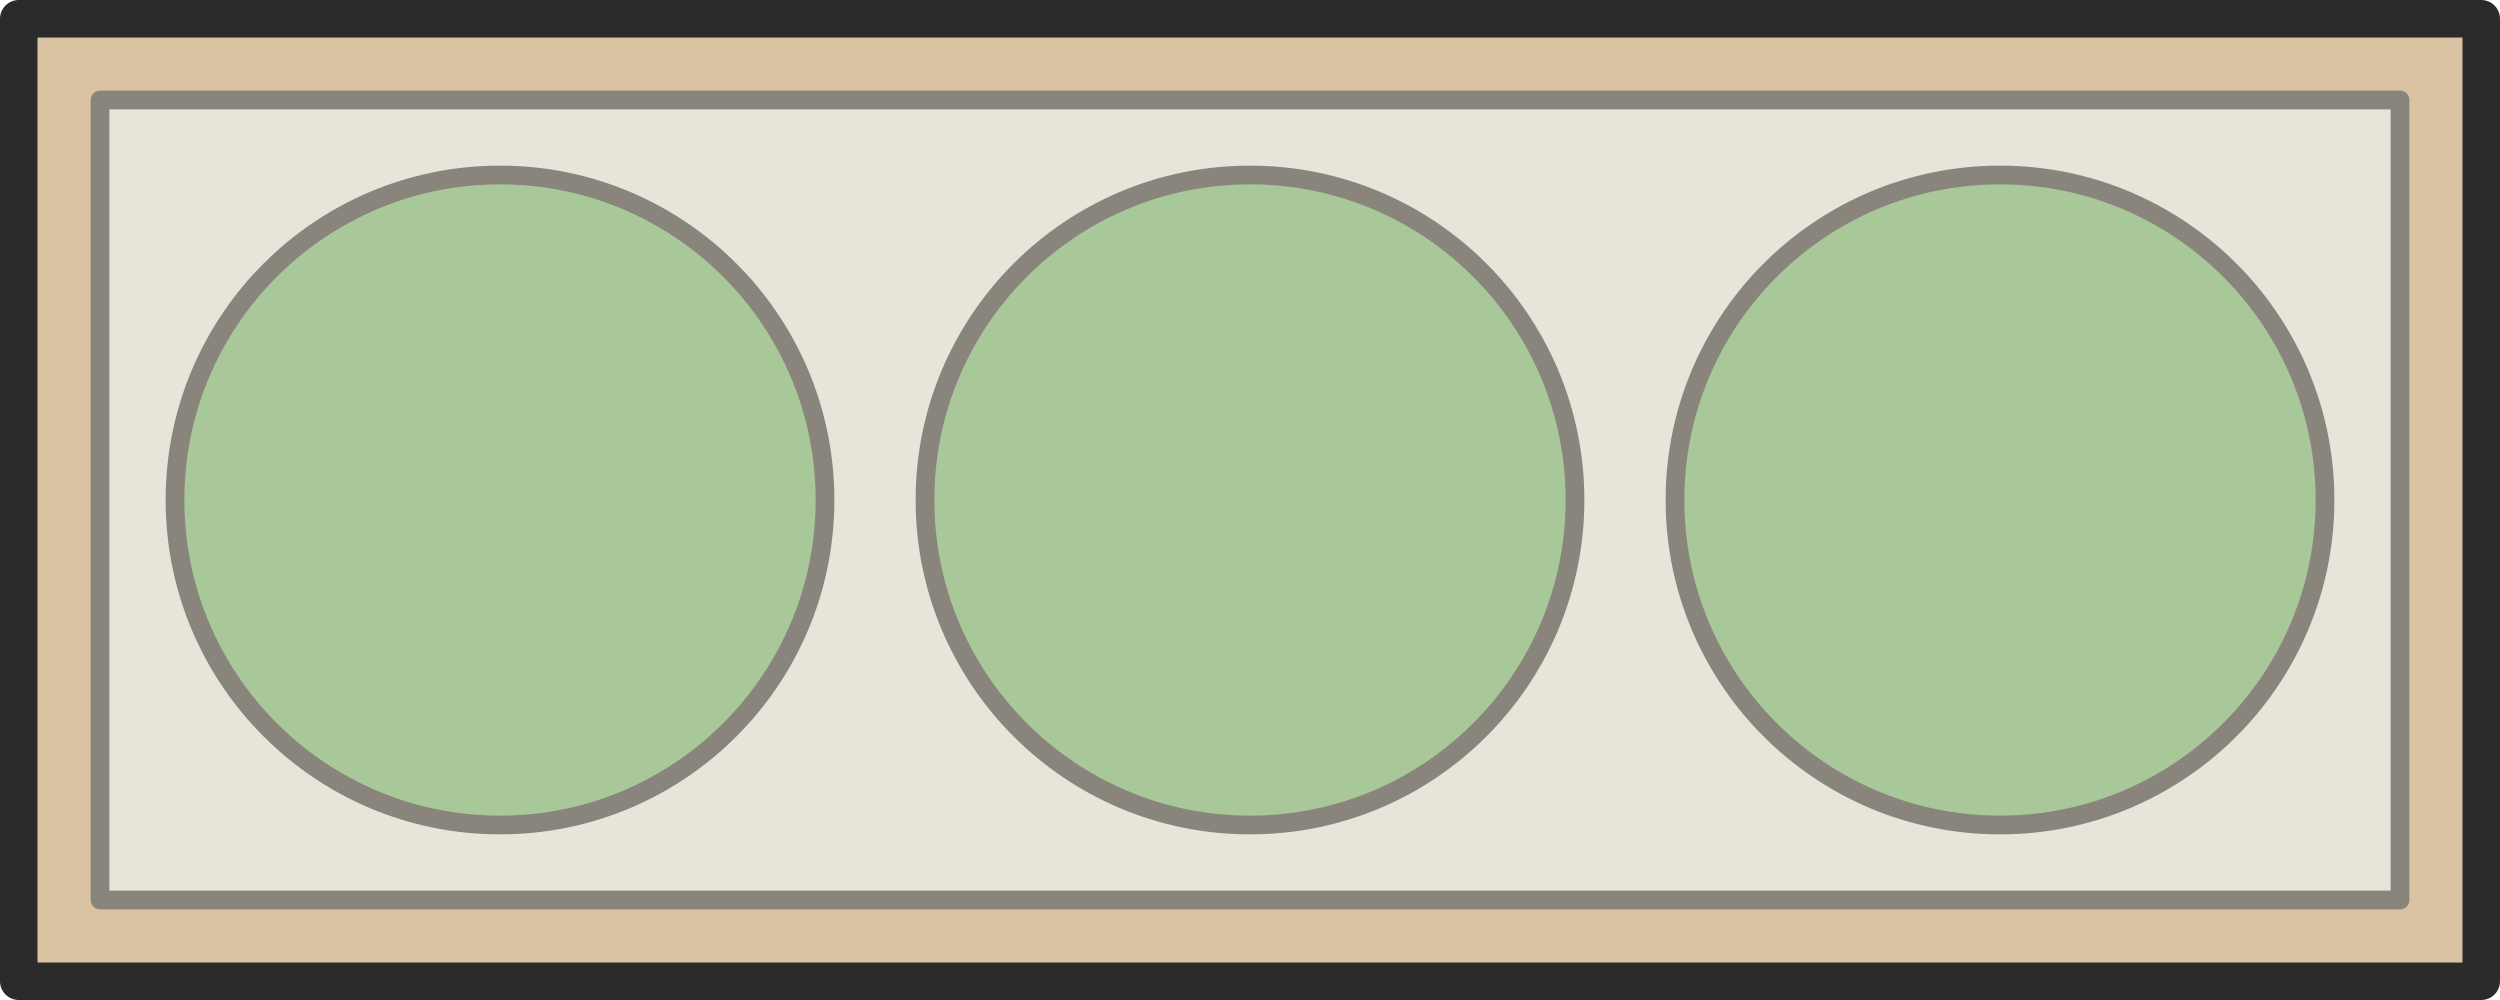
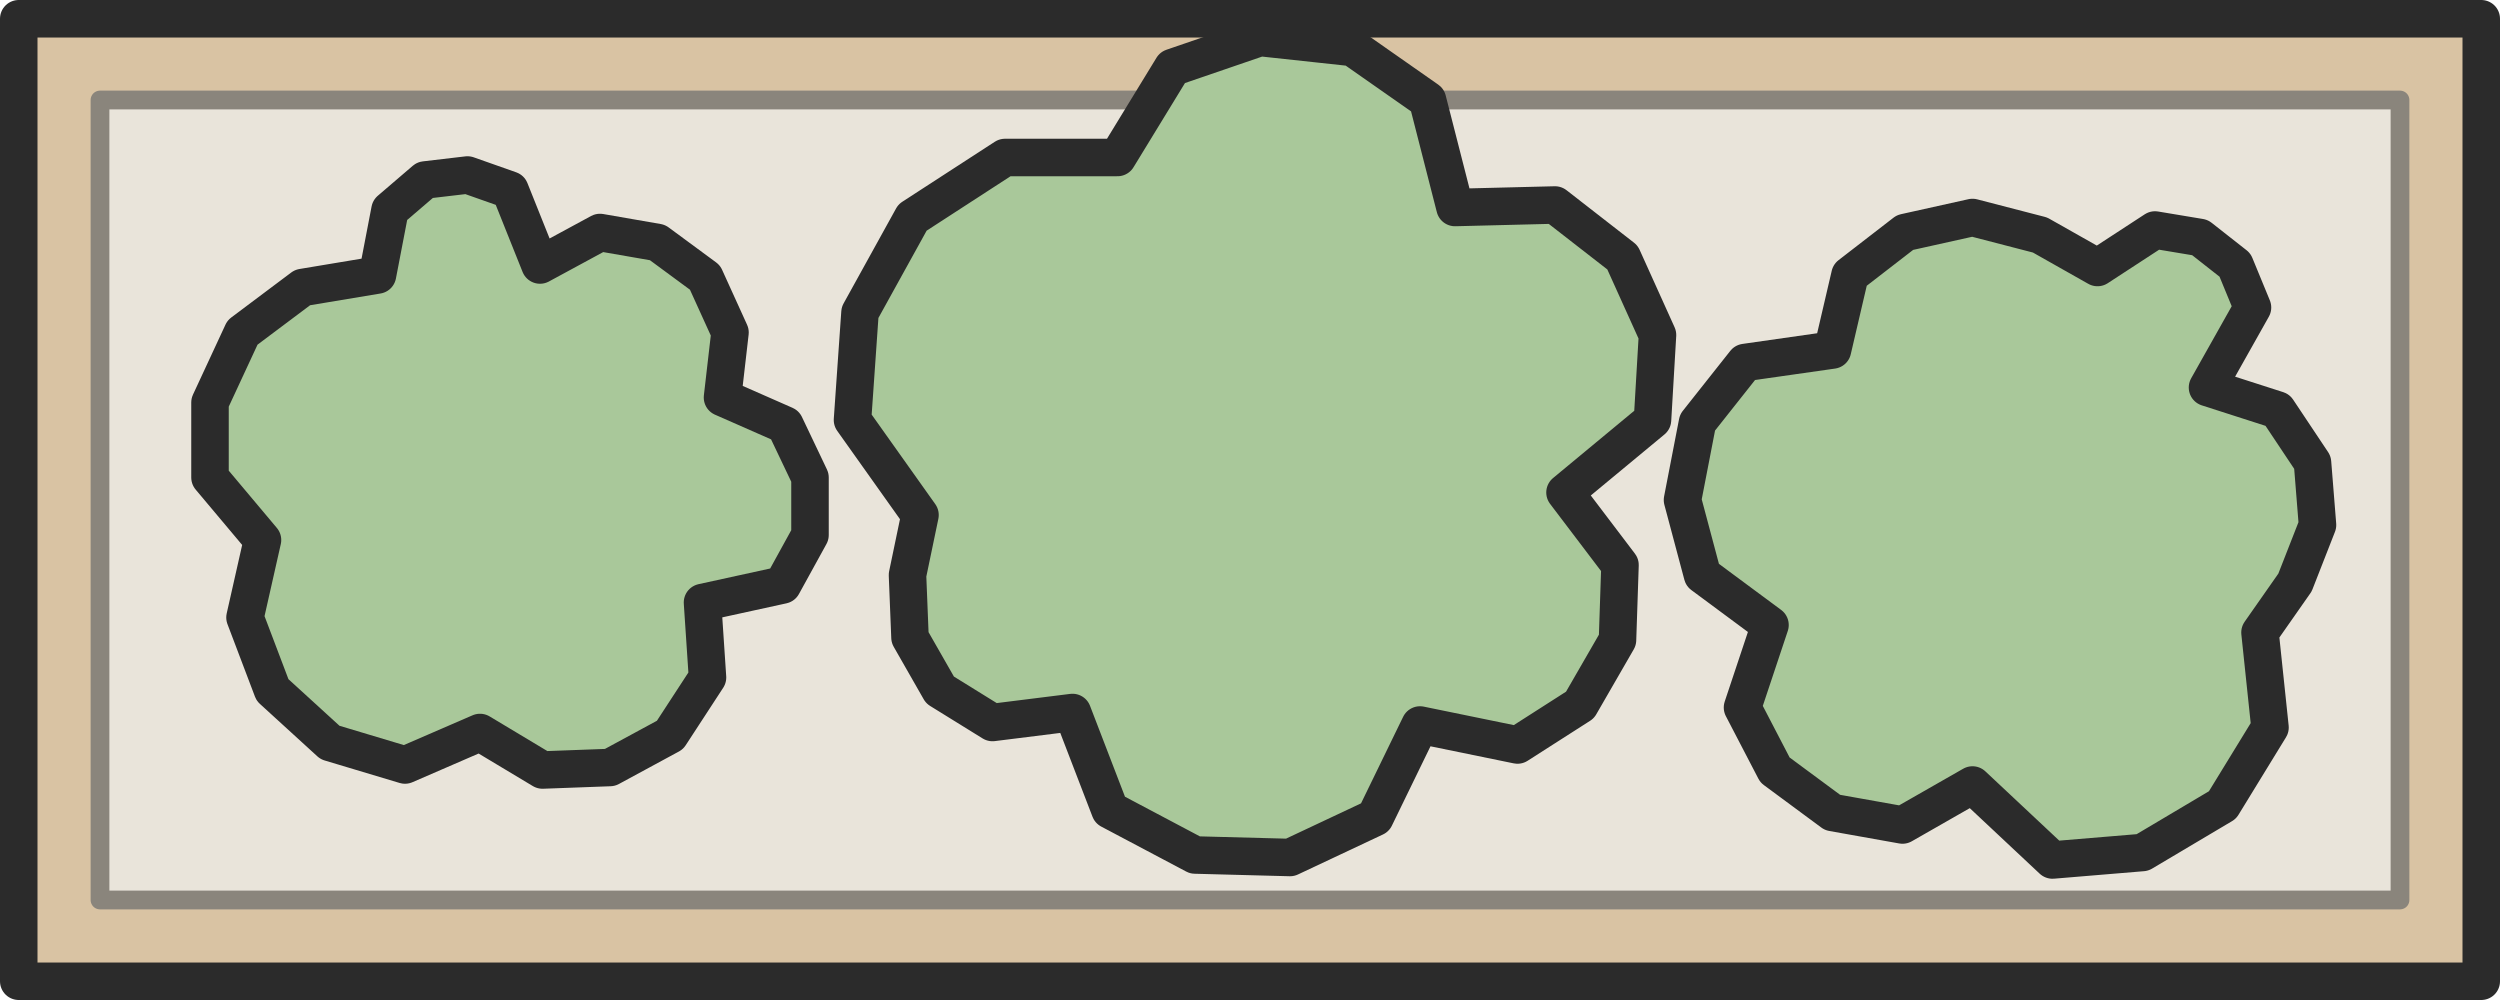
<svg xmlns="http://www.w3.org/2000/svg" viewBox="0 0 100 40" width="200" height="80" preserveAspectRatio="none" stroke-linejoin="round" stroke-linecap="round">
  <rect x="0.75" y="0.75" width="98.5" height="38.5" rx="0" fill="#d9c3a3" stroke="#2b2b2b" stroke-width="1.5" />
  <rect x="4" y="4" width="92" height="32" rx="0" fill="#e9e4da" stroke="#8a857c" stroke-width="0.75" />
-   <ellipse cx="20" cy="20" rx="13" ry="13" fill="#a9c89a" stroke="#8a857c" stroke-width="0.75" />
-   <ellipse cx="50" cy="20" rx="13" ry="13" fill="#a9c89a" stroke="#8a857c" stroke-width="0.75" />
-   <ellipse cx="80" cy="20" rx="13" ry="13" fill="#a9c89a" stroke="#8a857c" stroke-width="0.75" />
+   <polygon points="28.1,24.1 28.3,27.1 26.8,29.4 24.4,30.7 21.7,30.8 19.2,29.3 16.2,30.6 13.2,29.7 10.9,27.6 9.8,24.7 10.5,21.6 8.4,19.1 8.4,16.1 9.7,13.3 12.1,11.5 15.1,11 15.6,8.4 17,7.2 18.7,7 20.4,7.6 21.6,10.6 24,9.3 26.3,9.7 28.2,11.1 29.2,13.3 28.9,15.9 31.4,17 32.4,19.1 32.4,21.4 31.3,23.4" fill="#a9c89a" stroke="#2b2b2b" stroke-width="1.5" />
+   <polygon points="62.6,19.7 64.8,22.6 64.7,25.6 63.2,28.2 60.7,29.8 56.8,29 55,32.7 51.6,34.3 47.8,34.2 44.4,32.4 42.9,28.5 39.7,28.9 37.6,27.6 36.4,25.5 36.3,23 36.8,20.6 34.1,16.8 34.4,12.5 36.5,8.7 40.2,6.3 44.7,6.3 46.9,2.7 50.4,1.5 54.1,1.9 57.1,4 58.2,8.3 62.2,8.2 64.9,10.3 66.3,13.4 66.1,16.8" fill="#a9c89a" stroke="#2b2b2b" stroke-width="1.5" />
+   <polygon points="78.9,31.4 76.1,33 73.3,32.5 71,30.8 69.7,28.3 70.8,25 68.1,23 67.3,20 67.9,16.9 69.8,14.5 73.3,14 74,11 76.2,9.3 78.9,8.7 81.6,9.4 83.9,10.7 86.2,9.2 88,9.5 89.4,10.6 90.1,12.3 88.3,15.5 91.1,16.4 92.5,18.5 92.7,21 91.8,23.3 90.4,25.3 90.8,29.1 88.9,32.2 85.7,34.1 82.1,34.4" fill="#a9c89a" stroke="#2b2b2b" stroke-width="1.5" />
</svg>
